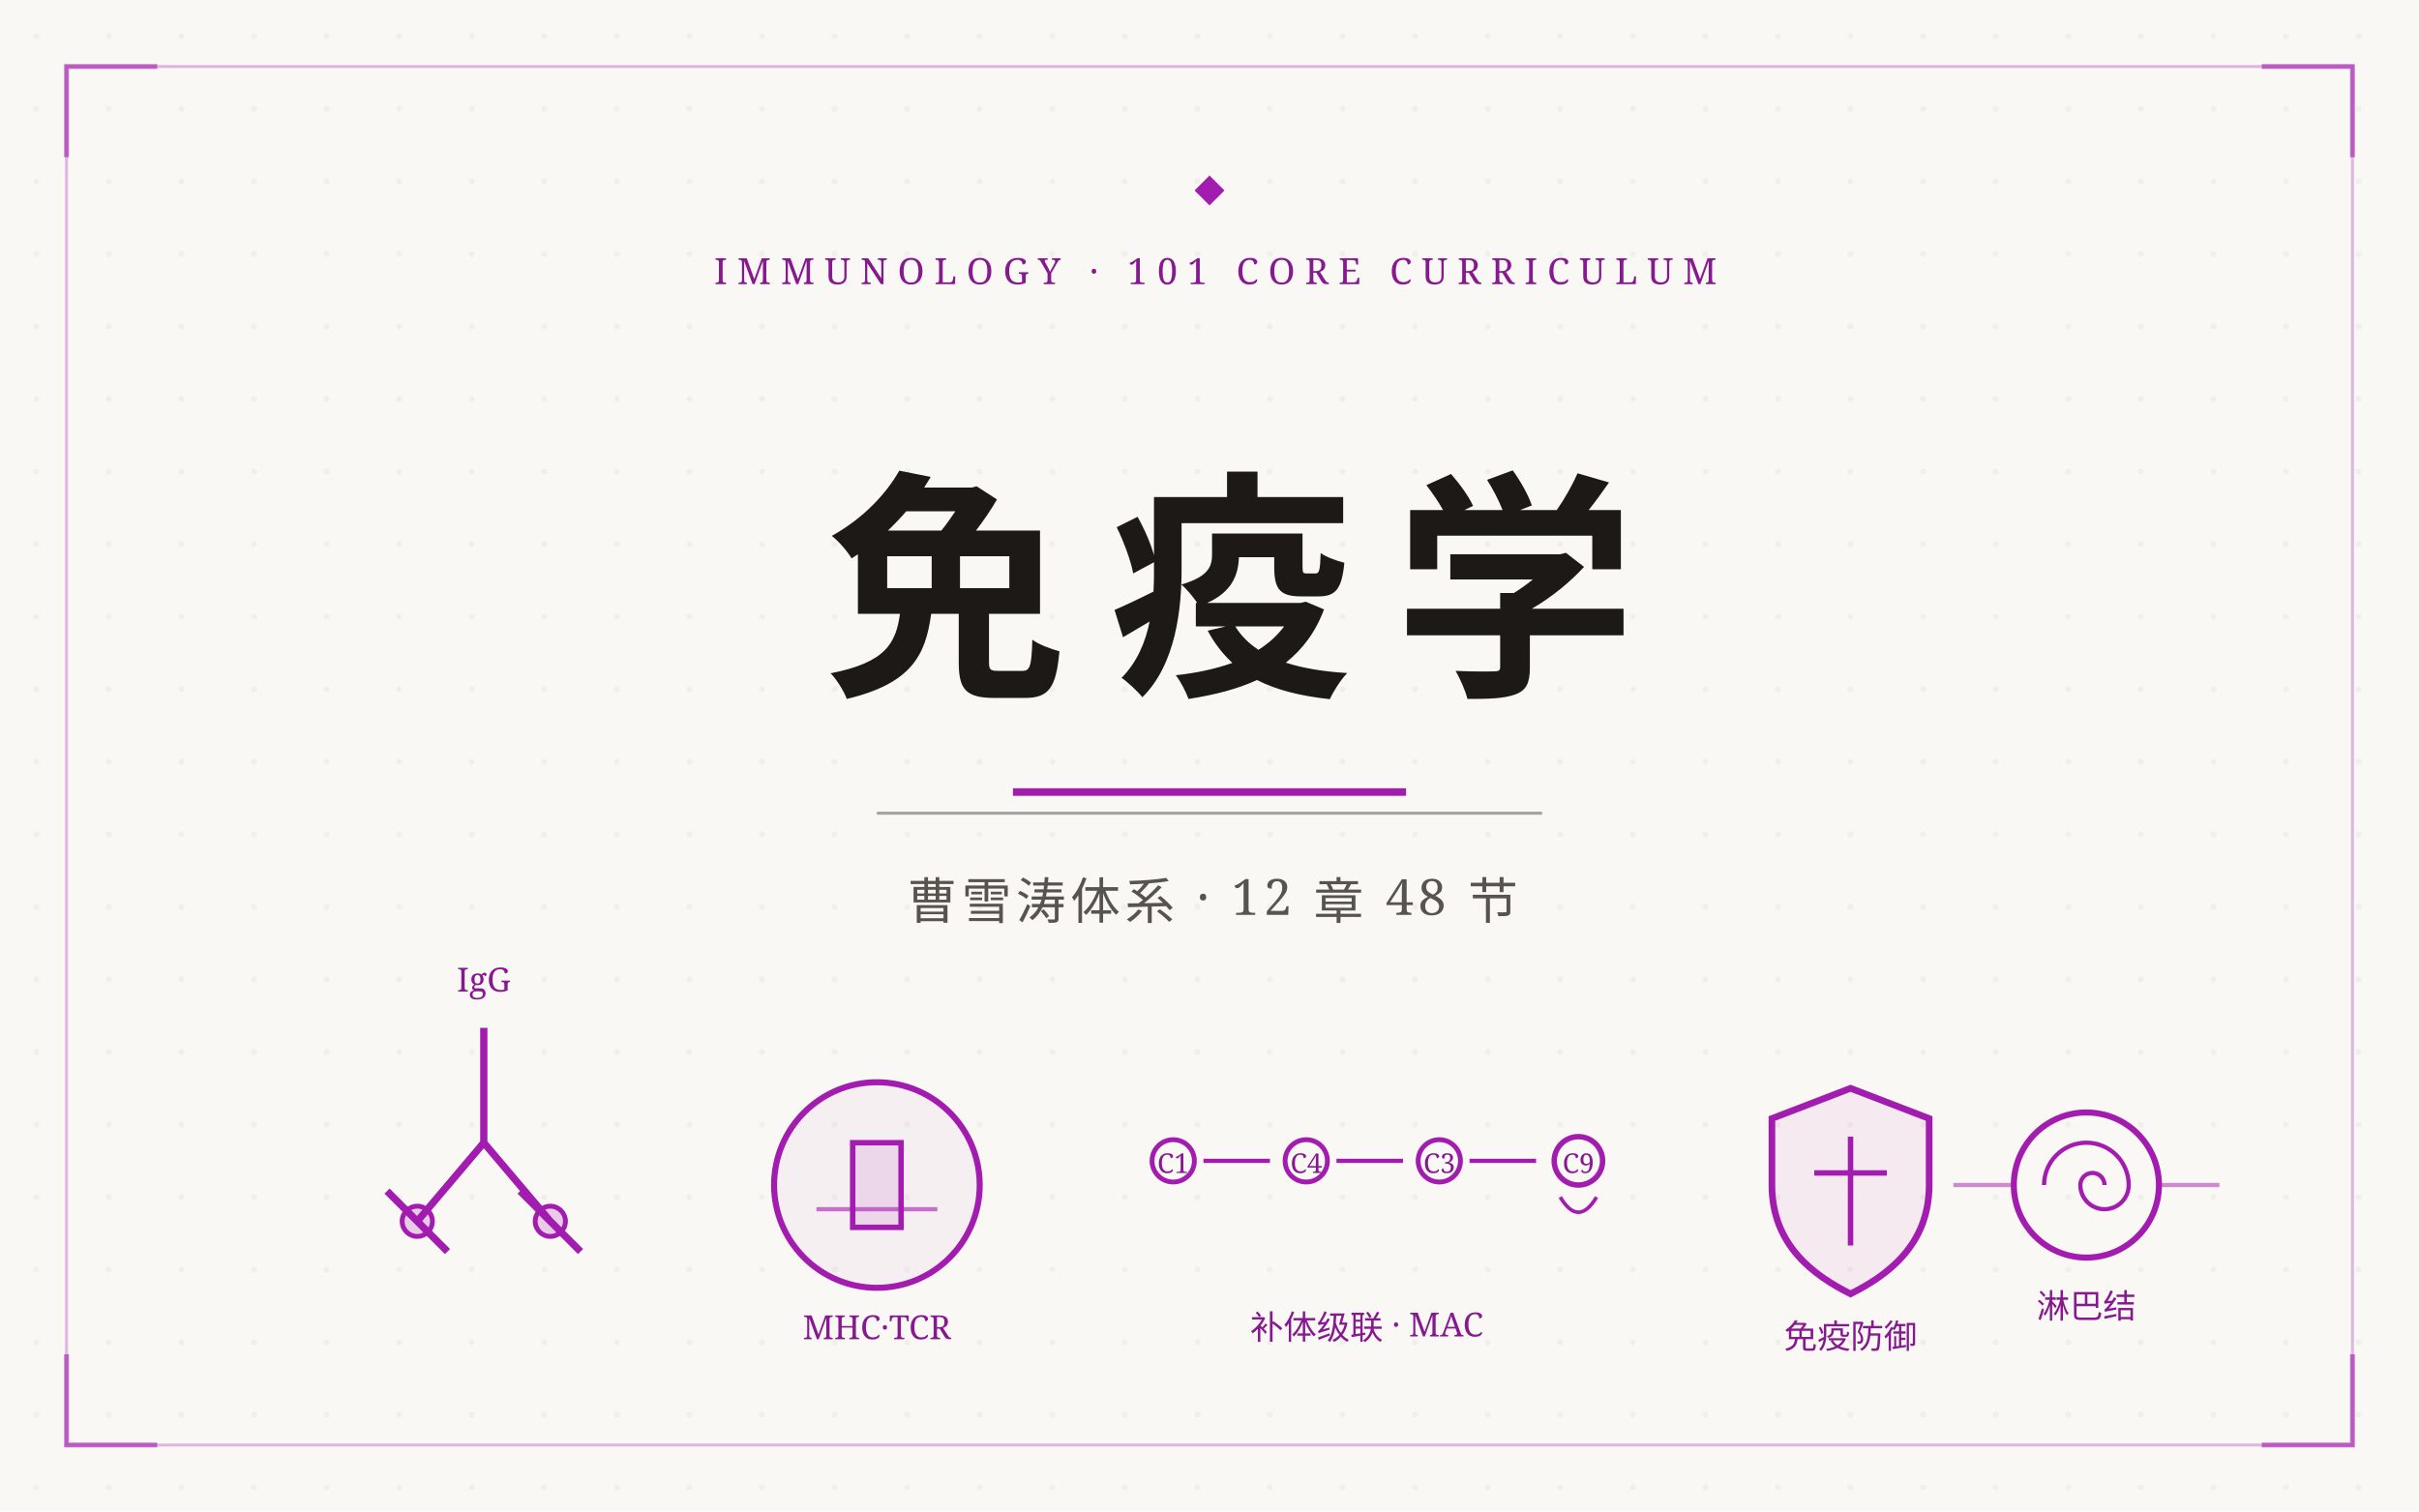
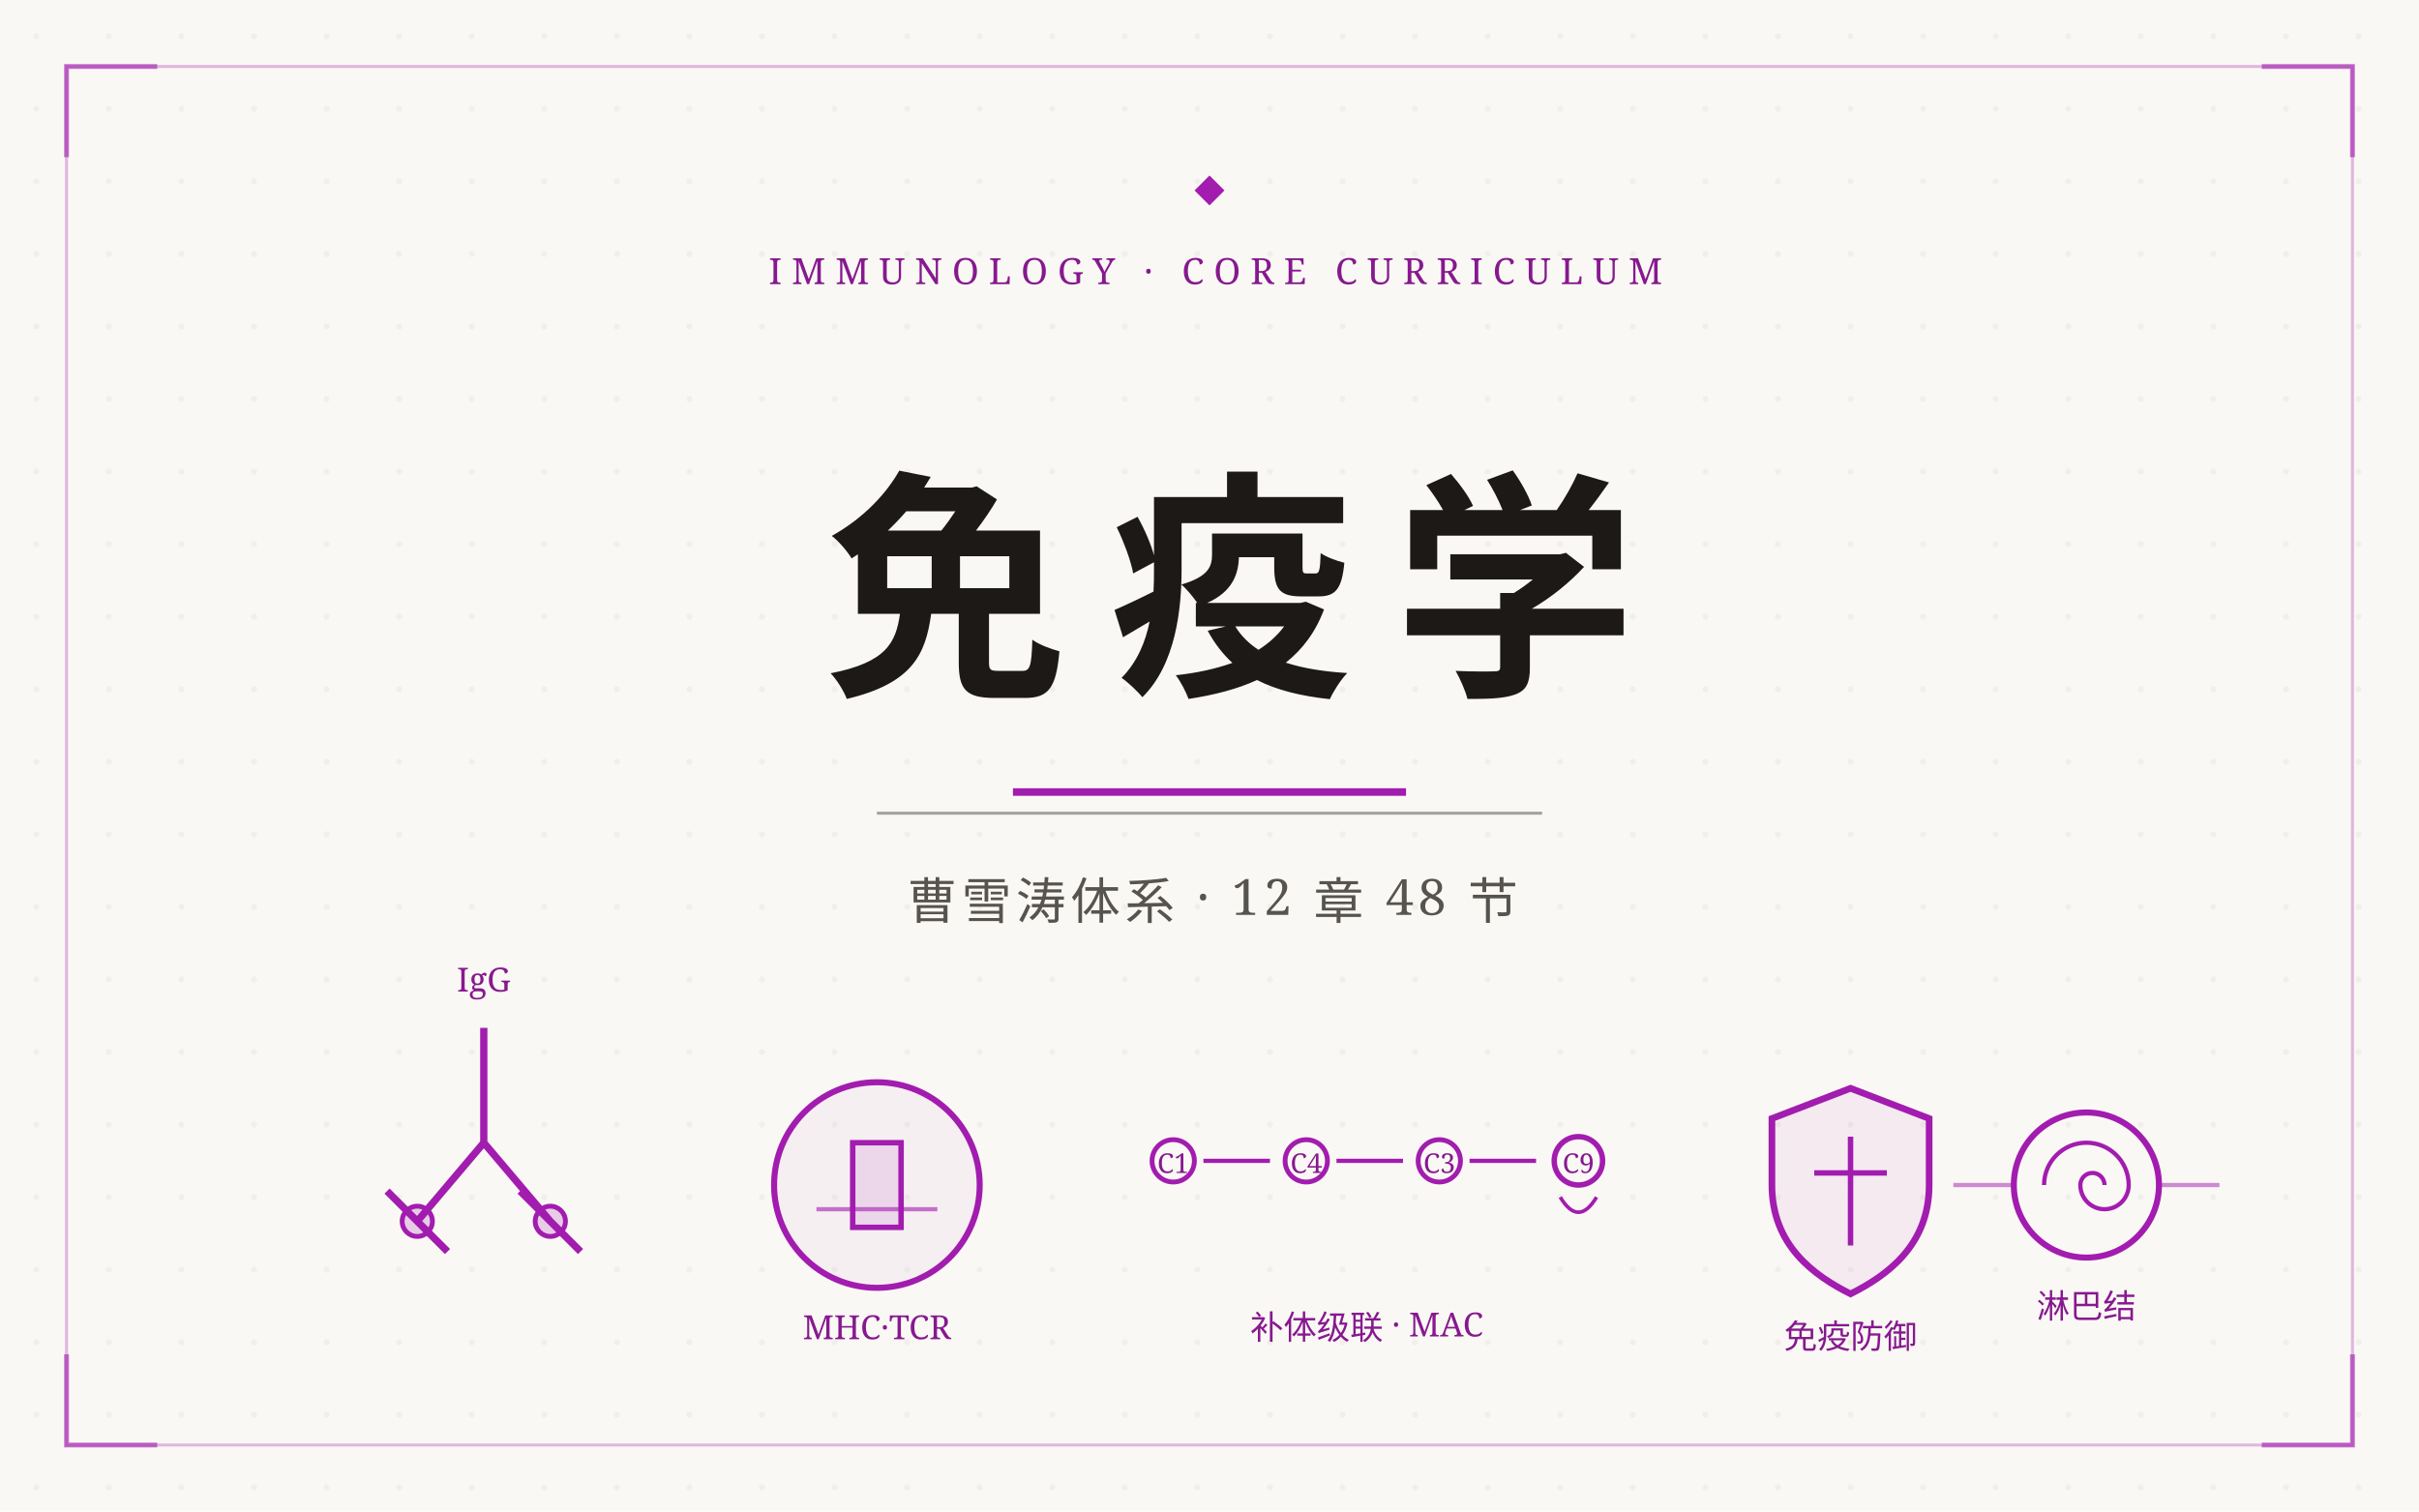
<svg xmlns="http://www.w3.org/2000/svg" width="800" height="500" viewBox="0 0 800 500" font-family="Noto Serif SC, LXGW WenKai, Georgia, serif">
  <defs>
    <pattern id="pgr" width="24" height="24" patternUnits="userSpaceOnUse">
      <circle cx="12" cy="12" r="1" fill="#1c1917" fill-opacity="0.04" />
    </pattern>
  </defs>
  <rect width="800" height="500" fill="#faf8f4" />
  <rect width="800" height="500" fill="url(#pgr)" />
  <rect x="22" y="22" width="756" height="456" fill="none" stroke="#a21caf" stroke-opacity="0.30" stroke-width="1" />
  <path d="M22,52 V22 H52 M748,22 H778 V52 M778,448 V478 H748 M52,478 H22 V448" fill="none" stroke="#a21caf" stroke-opacity="0.6" stroke-width="1.6" />
  <rect x="396.5" y="59.5" width="7" height="7" transform="rotate(45 400 63)" fill="#a21caf" />
-   <text x="402" y="94" text-anchor="middle" font-size="12" letter-spacing="3.2" fill="#86198f">IMMUNOLOGY · 101 CORE CURRICULUM</text>
+   <text x="402" y="94" text-anchor="middle" font-size="12" letter-spacing="3.2" fill="#86198f">IMMUNOLOGY · CORE CURRICULUM</text>
  <text x="407" y="224" text-anchor="middle" font-size="80" font-weight="700" letter-spacing="14" fill="#1c1917">免疫学</text>
  <line x1="335" y1="262" x2="465" y2="262" stroke="#a21caf" stroke-width="2.5" />
  <line x1="290" y1="269" x2="510" y2="269" stroke="#1c1917" stroke-opacity="0.38" stroke-width="1" />
  <text x="401" y="304" text-anchor="middle" font-size="16.5" letter-spacing="1.5" fill="#57534e">曹雪涛体系 · 12 章 48 节</text>
  <g stroke="#a21caf" stroke-width="2.4" fill="none">
    <path d="M160,340 L160,378 M160,378 L138,404 M160,378 L182,404 M138,404 L128,394 M138,404 L148,414 M182,404 L172,394 M182,404 L192,414" />
  </g>
  <circle cx="138" cy="404" r="5" fill="#a21caf" fill-opacity="0.2" stroke="#a21caf" stroke-width="1.6" />
  <circle cx="182" cy="404" r="5" fill="#a21caf" fill-opacity="0.2" stroke="#a21caf" stroke-width="1.6" />
  <text x="160" y="328" text-anchor="middle" font-size="11" fill="#86198f">IgG</text>
  <circle cx="290" cy="392" r="34" fill="#a21caf" fill-opacity="0.04" stroke="#a21caf" stroke-width="2" />
  <path d="M282,378 h16 v28 h-16 z" fill="#a21caf" fill-opacity="0.12" stroke="#a21caf" stroke-width="1.8" />
  <path d="M270,400 h40" stroke="#a21caf" stroke-width="1.4" stroke-opacity="0.6" />
  <text x="290" y="443" text-anchor="middle" font-size="11" fill="#86198f">MHC·TCR</text>
  <g font-size="11" fill="#86198f" font-family="Georgia, serif">
    <circle cx="388" cy="384" r="7" fill="none" stroke="#a21caf" stroke-width="1.6" />
    <text x="388" y="388" text-anchor="middle" font-size="9">C1</text>
    <path d="M398,384 h22" stroke="#a21caf" stroke-width="1.4" marker-end="none" />
    <circle cx="432" cy="384" r="7" fill="none" stroke="#a21caf" stroke-width="1.6" />
    <text x="432" y="388" text-anchor="middle" font-size="9">C4</text>
    <path d="M442,384 h22" stroke="#a21caf" stroke-width="1.4" />
    <circle cx="476" cy="384" r="7" fill="none" stroke="#a21caf" stroke-width="1.6" />
    <text x="476" y="388" text-anchor="middle" font-size="9">C3</text>
    <path d="M486,384 h22" stroke="#a21caf" stroke-width="1.4" />
    <circle cx="522" cy="384" r="8" fill="none" stroke="#a21caf" stroke-width="1.8" />
    <text x="522" y="388" text-anchor="middle" font-size="9">C9</text>
    <path d="M516,396 q6,10 12,0" stroke="#a21caf" stroke-width="1.2" fill="none" />
  </g>
  <text x="452" y="443" text-anchor="middle" font-size="11" fill="#86198f">补体级联 · MAC</text>
  <path d="M612,360 l26,10 v22 c0,20 -14,30 -26,36 c-12,-6 -26,-16 -26,-36 v-22 z" fill="#a21caf" fill-opacity="0.06" stroke="#a21caf" stroke-width="2.2" />
  <path d="M612,376 v36 M600,388 h24" stroke="#a21caf" stroke-width="1.8" />
  <text x="612" y="446" text-anchor="middle" font-size="11" fill="#86198f">免疫防御</text>
  <circle cx="690" cy="392" r="24" fill="none" stroke="#a21caf" stroke-width="2" />
  <path d="M676,392 a14,14 0 0 1 28,0 a8,8 0 0 1 -16,0 a4,4 0 0 1 8,0" fill="none" stroke="#a21caf" stroke-width="1.4" />
  <path d="M666,392 h-20 M714,392 h20" stroke="#a21caf" stroke-width="1.4" stroke-opacity="0.5" />
  <text x="690" y="436" text-anchor="middle" font-size="11" fill="#86198f">淋巴结</text>
</svg>
